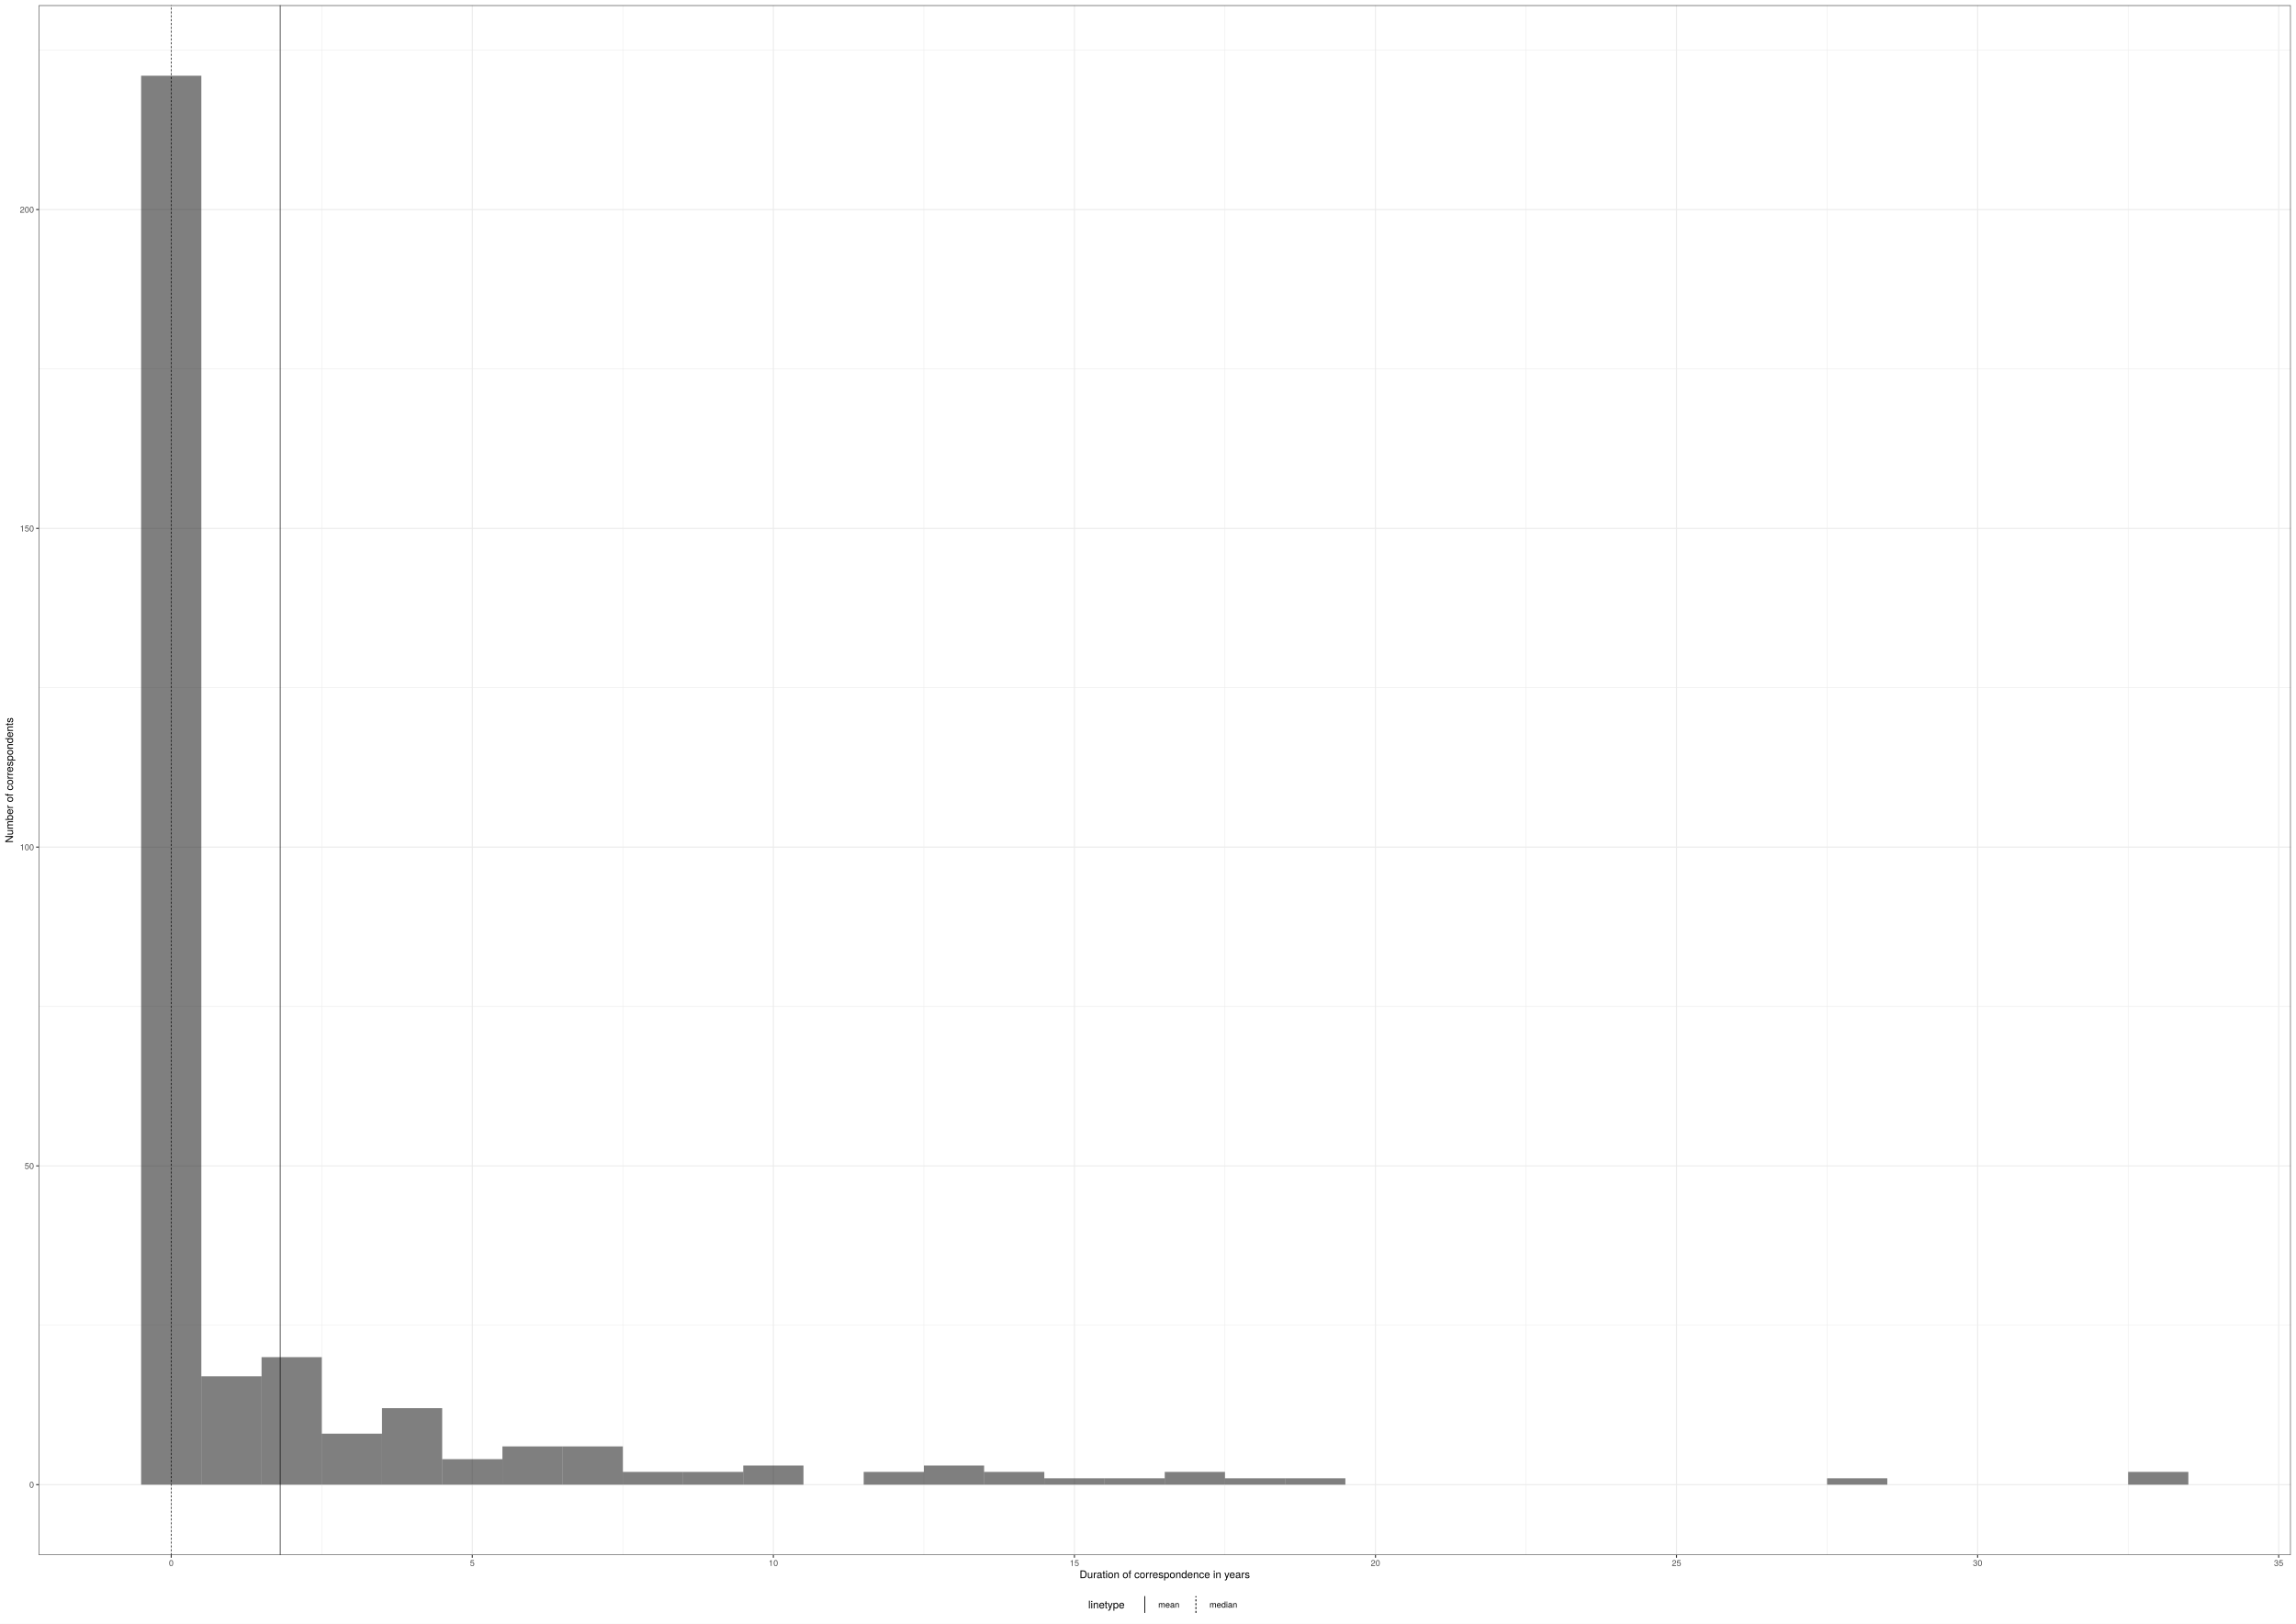
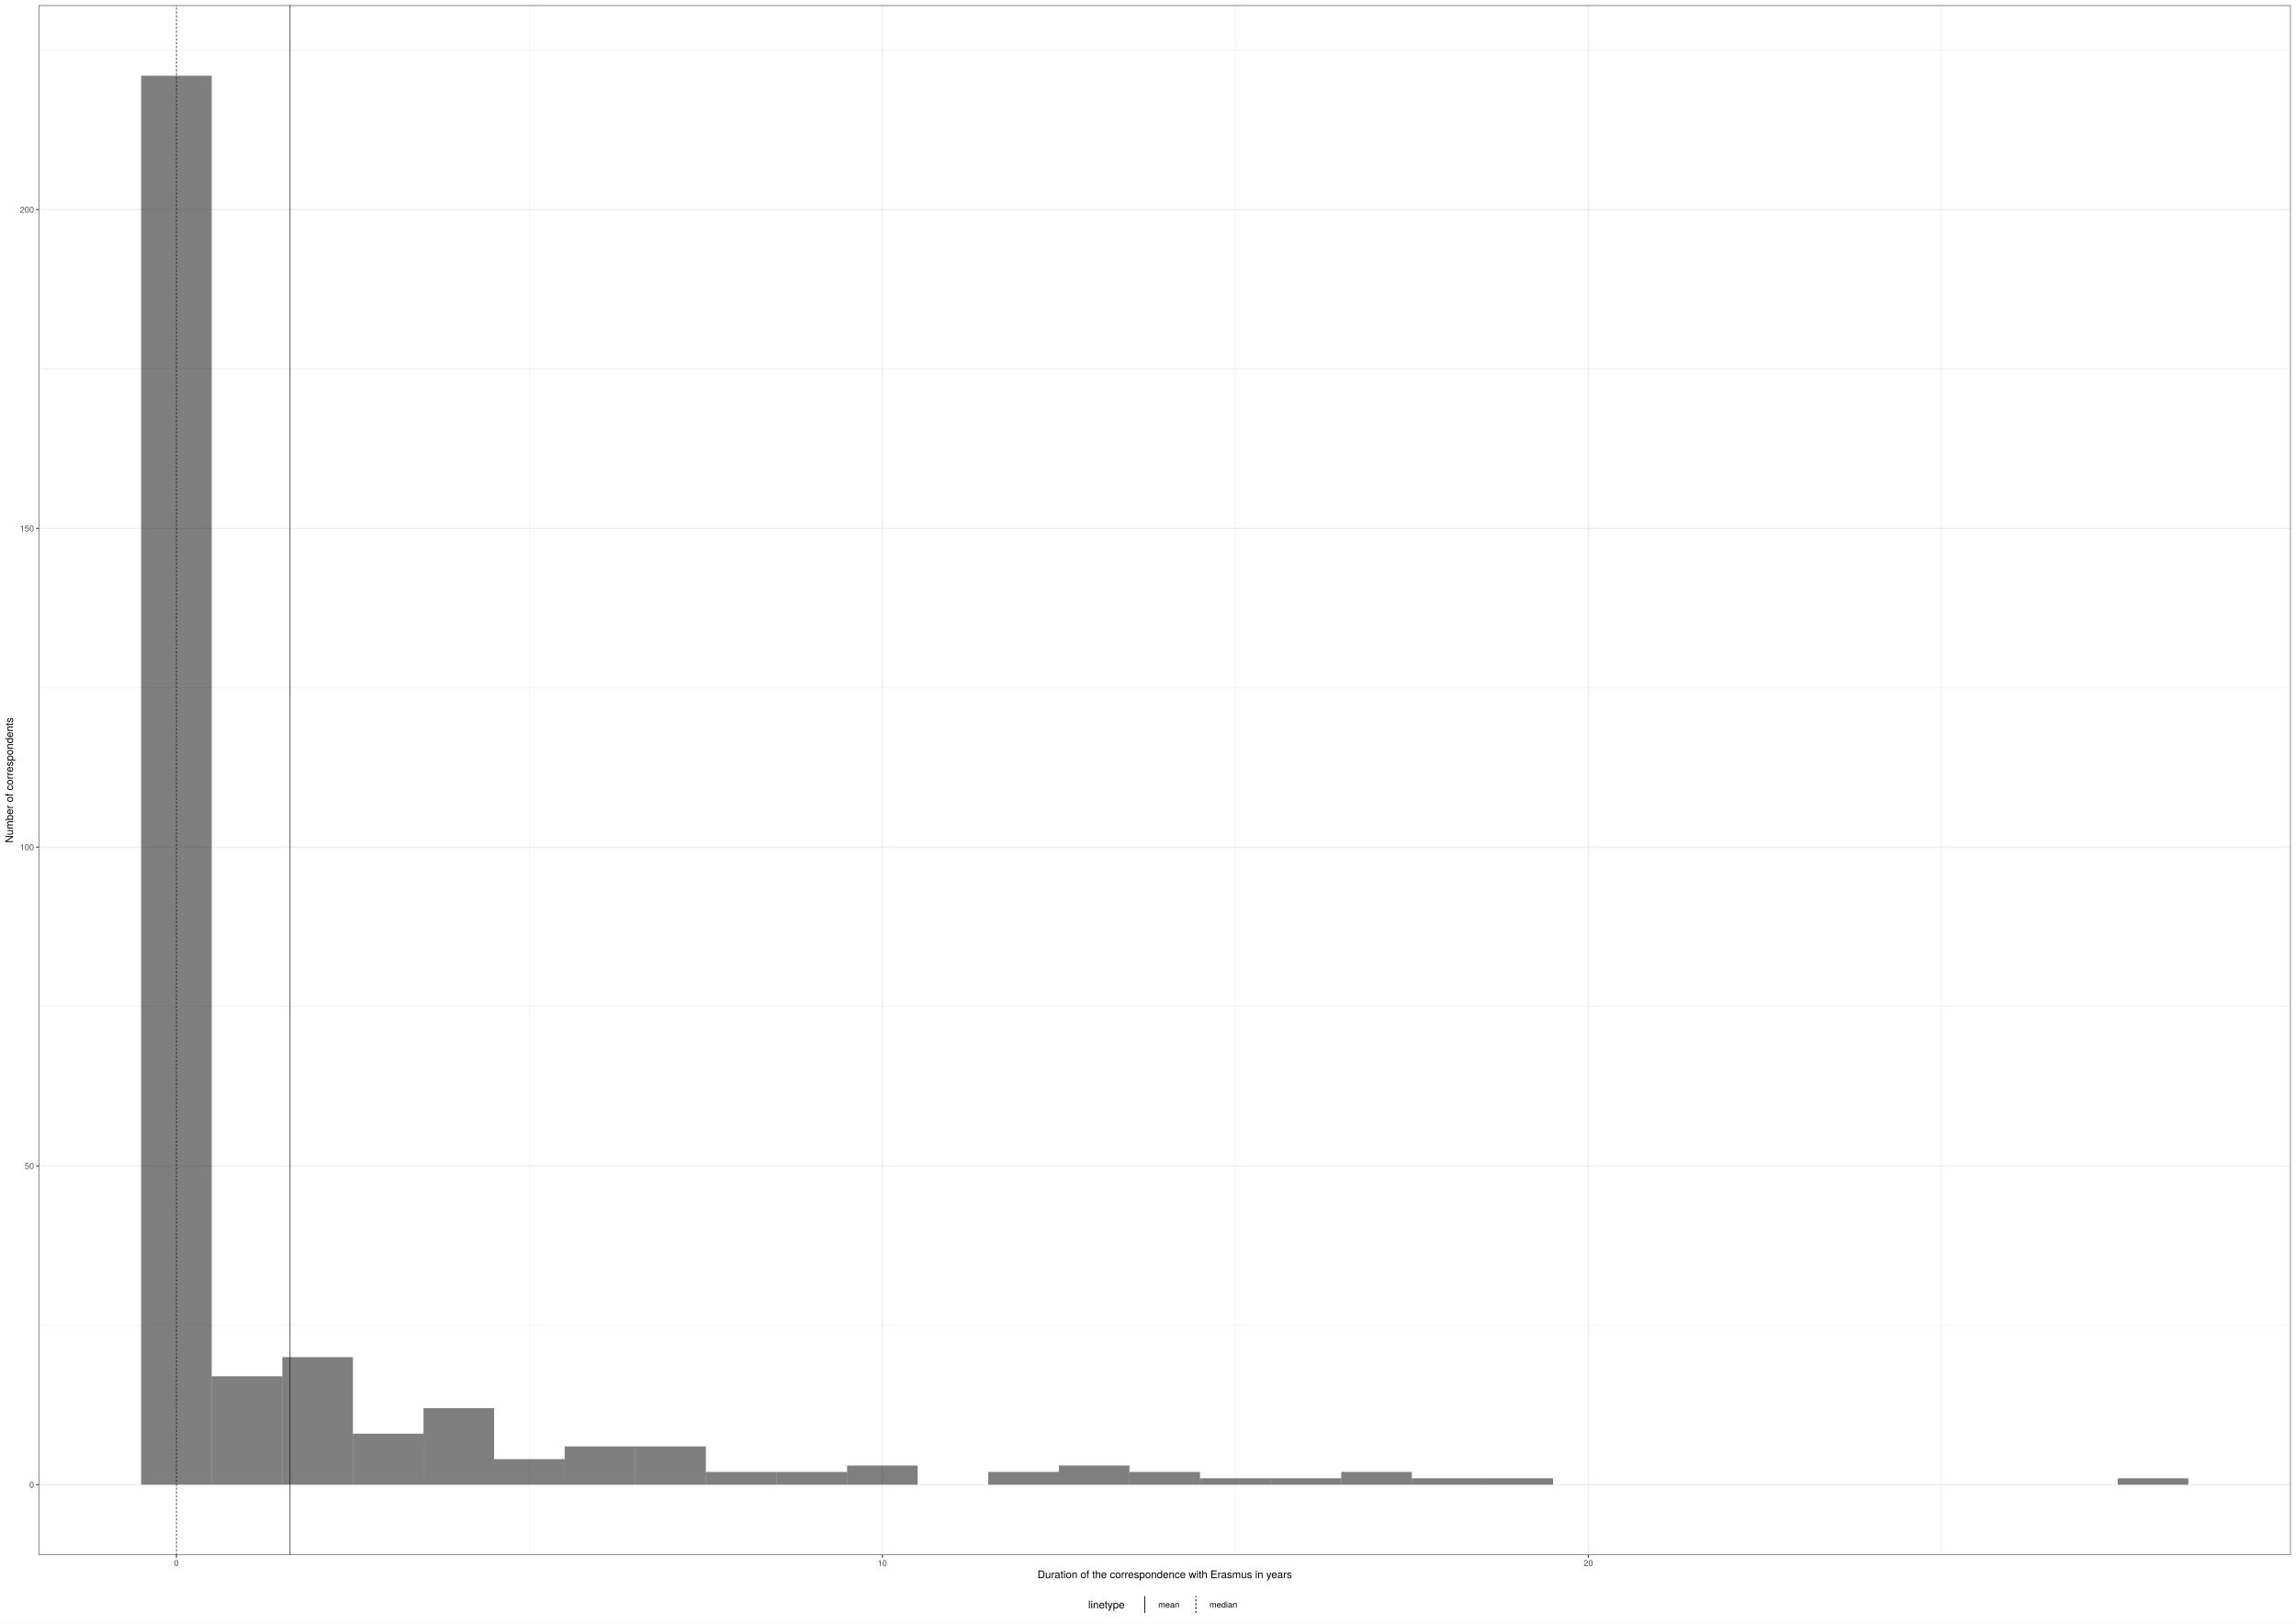
<svg xmlns="http://www.w3.org/2000/svg" class="svglite" width="2383.20pt" height="1684.80pt" viewBox="0 0 2383.20 1684.80">
  <defs>
    <style type="text/css">
    .svglite line, .svglite polyline, .svglite polygon, .svglite path, .svglite rect, .svglite circle {
      fill: none;
      stroke: #000000;
      stroke-linecap: round;
      stroke-linejoin: round;
      stroke-miterlimit: 10.00;
    }
    .svglite text {
      white-space: pre;
    }
  </style>
  </defs>
  <rect width="100%" height="100%" style="stroke: none; fill: #FFFFFF;" />
  <defs>
    <clipPath id="cpMC4wMHwyMzgzLjIwfDAuMDB8MTY4NC44MA==">
      <rect x="0.00" y="0.00" width="2383.20" height="1684.80" />
    </clipPath>
  </defs>
  <g clip-path="url(#cpMC4wMHwyMzgzLjIwfDAuMDB8MTY4NC44MA==)">
    <rect x="-0" y="0.00" width="2383.20" height="1684.80" style="stroke-width: 1.07; stroke: #FFFFFF; fill: #FFFFFF;" />
  </g>
  <defs>
    <clipPath id="cpNDAuMjR8MjM3Ny43Mnw1LjQ4fDE2MTMuOTA=">
      <rect x="40.24" y="5.48" width="2337.48" height="1608.42" />
    </clipPath>
  </defs>
  <g clip-path="url(#cpNDAuMjR8MjM3Ny43Mnw1LjQ4fDE2MTMuOTA=)">
    <rect x="40.24" y="5.48" width="2337.48" height="1608.42" style="stroke-width: 1.07; stroke: none; fill: #FFFFFF;" />
    <polyline points="40.24,1375.38 2377.72,1375.38 " style="stroke-width: 0.53; stroke: #EBEBEB; stroke-linecap: butt;" />
    <polyline points="40.24,1044.57 2377.72,1044.57 " style="stroke-width: 0.53; stroke: #EBEBEB; stroke-linecap: butt;" />
    <polyline points="40.24,713.75 2377.72,713.75 " style="stroke-width: 0.53; stroke: #EBEBEB; stroke-linecap: butt;" />
    <polyline points="40.24,382.94 2377.72,382.94 " style="stroke-width: 0.53; stroke: #EBEBEB; stroke-linecap: butt;" />
    <polyline points="40.24,52.12 2377.72,52.12 " style="stroke-width: 0.53; stroke: #EBEBEB; stroke-linecap: butt;" />
-     <polyline points="333.99,1613.90 333.99,5.48 " style="stroke-width: 0.53; stroke: #EBEBEB; stroke-linecap: butt;" />
-     <polyline points="646.49,1613.90 646.49,5.48 " style="stroke-width: 0.53; stroke: #EBEBEB; stroke-linecap: butt;" />
-     <polyline points="958.98,1613.90 958.98,5.48 " style="stroke-width: 0.53; stroke: #EBEBEB; stroke-linecap: butt;" />
-     <polyline points="1271.48,1613.90 1271.48,5.48 " style="stroke-width: 0.53; stroke: #EBEBEB; stroke-linecap: butt;" />
-     <polyline points="1583.98,1613.90 1583.98,5.48 " style="stroke-width: 0.53; stroke: #EBEBEB; stroke-linecap: butt;" />
-     <polyline points="1896.48,1613.90 1896.48,5.48 " style="stroke-width: 0.53; stroke: #EBEBEB; stroke-linecap: butt;" />
-     <polyline points="2208.97,1613.90 2208.97,5.48 " style="stroke-width: 0.53; stroke: #EBEBEB; stroke-linecap: butt;" />
+     <polyline points="549.51,1613.90 549.51,5.48 " style="stroke-width: 0.53; stroke: #EBEBEB; stroke-linecap: butt;" />
+     <polyline points="1282.26,1613.90 1282.26,5.48 " style="stroke-width: 0.53; stroke: #EBEBEB; stroke-linecap: butt;" />
+     <polyline points="2015.01,1613.90 2015.01,5.48 " style="stroke-width: 0.53; stroke: #EBEBEB; stroke-linecap: butt;" />
    <polyline points="40.24,1540.79 2377.72,1540.79 " style="stroke-width: 1.07; stroke: #EBEBEB; stroke-linecap: butt;" />
    <polyline points="40.24,1209.97 2377.72,1209.97 " style="stroke-width: 1.07; stroke: #EBEBEB; stroke-linecap: butt;" />
    <polyline points="40.24,879.16 2377.72,879.16 " style="stroke-width: 1.07; stroke: #EBEBEB; stroke-linecap: butt;" />
    <polyline points="40.24,548.35 2377.72,548.35 " style="stroke-width: 1.07; stroke: #EBEBEB; stroke-linecap: butt;" />
    <polyline points="40.24,217.53 2377.72,217.53 " style="stroke-width: 1.07; stroke: #EBEBEB; stroke-linecap: butt;" />
-     <polyline points="177.74,1613.90 177.74,5.48 " style="stroke-width: 1.07; stroke: #EBEBEB; stroke-linecap: butt;" />
-     <polyline points="490.24,1613.90 490.24,5.48 " style="stroke-width: 1.07; stroke: #EBEBEB; stroke-linecap: butt;" />
-     <polyline points="802.74,1613.90 802.74,5.48 " style="stroke-width: 1.07; stroke: #EBEBEB; stroke-linecap: butt;" />
-     <polyline points="1115.23,1613.90 1115.23,5.48 " style="stroke-width: 1.07; stroke: #EBEBEB; stroke-linecap: butt;" />
-     <polyline points="1427.73,1613.90 1427.73,5.48 " style="stroke-width: 1.07; stroke: #EBEBEB; stroke-linecap: butt;" />
-     <polyline points="1740.23,1613.90 1740.23,5.48 " style="stroke-width: 1.07; stroke: #EBEBEB; stroke-linecap: butt;" />
-     <polyline points="2052.72,1613.90 2052.72,5.48 " style="stroke-width: 1.07; stroke: #EBEBEB; stroke-linecap: butt;" />
-     <polyline points="2365.22,1613.90 2365.22,5.48 " style="stroke-width: 1.07; stroke: #EBEBEB; stroke-linecap: butt;" />
-     <rect x="146.49" y="78.59" width="62.50" height="1462.20" style="stroke-width: 1.07; stroke: none; stroke-linecap: butt; stroke-linejoin: miter; fill: #000000; fill-opacity: 0.50;" />
-     <rect x="208.99" y="1428.31" width="62.50" height="112.48" style="stroke-width: 1.07; stroke: none; stroke-linecap: butt; stroke-linejoin: miter; fill: #000000; fill-opacity: 0.50;" />
-     <rect x="271.49" y="1408.46" width="62.50" height="132.33" style="stroke-width: 1.07; stroke: none; stroke-linecap: butt; stroke-linejoin: miter; fill: #000000; fill-opacity: 0.50;" />
-     <rect x="333.99" y="1487.86" width="62.50" height="52.93" style="stroke-width: 1.07; stroke: none; stroke-linecap: butt; stroke-linejoin: miter; fill: #000000; fill-opacity: 0.50;" />
-     <rect x="396.49" y="1461.39" width="62.50" height="79.40" style="stroke-width: 1.07; stroke: none; stroke-linecap: butt; stroke-linejoin: miter; fill: #000000; fill-opacity: 0.50;" />
-     <rect x="458.99" y="1514.32" width="62.50" height="26.47" style="stroke-width: 1.07; stroke: none; stroke-linecap: butt; stroke-linejoin: miter; fill: #000000; fill-opacity: 0.50;" />
-     <rect x="521.49" y="1501.09" width="62.50" height="39.70" style="stroke-width: 1.07; stroke: none; stroke-linecap: butt; stroke-linejoin: miter; fill: #000000; fill-opacity: 0.50;" />
-     <rect x="583.99" y="1501.09" width="62.50" height="39.70" style="stroke-width: 1.07; stroke: none; stroke-linecap: butt; stroke-linejoin: miter; fill: #000000; fill-opacity: 0.50;" />
-     <rect x="646.49" y="1527.55" width="62.50" height="13.23" style="stroke-width: 1.07; stroke: none; stroke-linecap: butt; stroke-linejoin: miter; fill: #000000; fill-opacity: 0.50;" />
-     <rect x="708.99" y="1527.55" width="62.50" height="13.23" style="stroke-width: 1.07; stroke: none; stroke-linecap: butt; stroke-linejoin: miter; fill: #000000; fill-opacity: 0.50;" />
-     <rect x="771.49" y="1520.94" width="62.50" height="19.85" style="stroke-width: 1.07; stroke: none; stroke-linecap: butt; stroke-linejoin: miter; fill: #000000; fill-opacity: 0.50;" />
-     <rect x="833.99" y="1540.79" width="62.50" height="0.00" style="stroke-width: 1.07; stroke: none; stroke-linecap: butt; stroke-linejoin: miter; fill: #000000; fill-opacity: 0.50;" />
-     <rect x="896.49" y="1527.55" width="62.50" height="13.23" style="stroke-width: 1.07; stroke: none; stroke-linecap: butt; stroke-linejoin: miter; fill: #000000; fill-opacity: 0.50;" />
-     <rect x="958.98" y="1520.94" width="62.50" height="19.85" style="stroke-width: 1.07; stroke: none; stroke-linecap: butt; stroke-linejoin: miter; fill: #000000; fill-opacity: 0.50;" />
-     <rect x="1021.48" y="1527.55" width="62.50" height="13.23" style="stroke-width: 1.07; stroke: none; stroke-linecap: butt; stroke-linejoin: miter; fill: #000000; fill-opacity: 0.50;" />
-     <rect x="1083.98" y="1534.17" width="62.50" height="6.62" style="stroke-width: 1.07; stroke: none; stroke-linecap: butt; stroke-linejoin: miter; fill: #000000; fill-opacity: 0.50;" />
-     <rect x="1146.48" y="1534.17" width="62.50" height="6.62" style="stroke-width: 1.07; stroke: none; stroke-linecap: butt; stroke-linejoin: miter; fill: #000000; fill-opacity: 0.50;" />
-     <rect x="1208.98" y="1527.55" width="62.50" height="13.23" style="stroke-width: 1.07; stroke: none; stroke-linecap: butt; stroke-linejoin: miter; fill: #000000; fill-opacity: 0.50;" />
-     <rect x="1271.48" y="1534.17" width="62.50" height="6.62" style="stroke-width: 1.07; stroke: none; stroke-linecap: butt; stroke-linejoin: miter; fill: #000000; fill-opacity: 0.50;" />
-     <rect x="1333.98" y="1534.17" width="62.50" height="6.62" style="stroke-width: 1.07; stroke: none; stroke-linecap: butt; stroke-linejoin: miter; fill: #000000; fill-opacity: 0.50;" />
-     <rect x="1396.48" y="1540.79" width="62.50" height="0.00" style="stroke-width: 1.07; stroke: none; stroke-linecap: butt; stroke-linejoin: miter; fill: #000000; fill-opacity: 0.50;" />
-     <rect x="1458.98" y="1540.79" width="62.50" height="0.00" style="stroke-width: 1.07; stroke: none; stroke-linecap: butt; stroke-linejoin: miter; fill: #000000; fill-opacity: 0.50;" />
-     <rect x="1521.48" y="1540.79" width="62.50" height="0.00" style="stroke-width: 1.07; stroke: none; stroke-linecap: butt; stroke-linejoin: miter; fill: #000000; fill-opacity: 0.50;" />
-     <rect x="1583.98" y="1540.79" width="62.50" height="0.00" style="stroke-width: 1.07; stroke: none; stroke-linecap: butt; stroke-linejoin: miter; fill: #000000; fill-opacity: 0.50;" />
-     <rect x="1646.48" y="1540.79" width="62.50" height="0.00" style="stroke-width: 1.07; stroke: none; stroke-linecap: butt; stroke-linejoin: miter; fill: #000000; fill-opacity: 0.50;" />
-     <rect x="1708.98" y="1540.79" width="62.50" height="0.00" style="stroke-width: 1.07; stroke: none; stroke-linecap: butt; stroke-linejoin: miter; fill: #000000; fill-opacity: 0.50;" />
-     <rect x="1771.48" y="1540.79" width="62.50" height="0.00" style="stroke-width: 1.07; stroke: none; stroke-linecap: butt; stroke-linejoin: miter; fill: #000000; fill-opacity: 0.50;" />
-     <rect x="1833.98" y="1540.79" width="62.50" height="0.00" style="stroke-width: 1.07; stroke: none; stroke-linecap: butt; stroke-linejoin: miter; fill: #000000; fill-opacity: 0.50;" />
-     <rect x="1896.48" y="1534.17" width="62.50" height="6.62" style="stroke-width: 1.07; stroke: none; stroke-linecap: butt; stroke-linejoin: miter; fill: #000000; fill-opacity: 0.50;" />
-     <rect x="1958.97" y="1540.79" width="62.50" height="0.00" style="stroke-width: 1.07; stroke: none; stroke-linecap: butt; stroke-linejoin: miter; fill: #000000; fill-opacity: 0.50;" />
-     <rect x="2021.47" y="1540.79" width="62.50" height="0.00" style="stroke-width: 1.07; stroke: none; stroke-linecap: butt; stroke-linejoin: miter; fill: #000000; fill-opacity: 0.50;" />
-     <rect x="2083.97" y="1540.79" width="62.50" height="0.00" style="stroke-width: 1.07; stroke: none; stroke-linecap: butt; stroke-linejoin: miter; fill: #000000; fill-opacity: 0.50;" />
-     <rect x="2146.47" y="1540.79" width="62.50" height="0.00" style="stroke-width: 1.07; stroke: none; stroke-linecap: butt; stroke-linejoin: miter; fill: #000000; fill-opacity: 0.50;" />
-     <rect x="2208.97" y="1527.55" width="62.50" height="13.23" style="stroke-width: 1.07; stroke: none; stroke-linecap: butt; stroke-linejoin: miter; fill: #000000; fill-opacity: 0.50;" />
-     <line x1="290.83" y1="1613.90" x2="290.83" y2="5.48" style="stroke-width: 0.64; stroke-linecap: butt;" />
-     <line x1="177.74" y1="1613.90" x2="177.74" y2="5.48" style="stroke-width: 0.64; stroke-dasharray: 2.00,2.00; stroke-linecap: butt;" />
+     <polyline points="183.13,1613.90 183.13,5.48 " style="stroke-width: 1.07; stroke: #EBEBEB; stroke-linecap: butt;" />
+     <polyline points="915.88,1613.90 915.88,5.48 " style="stroke-width: 1.07; stroke: #EBEBEB; stroke-linecap: butt;" />
+     <polyline points="1648.63,1613.90 1648.63,5.48 " style="stroke-width: 1.07; stroke: #EBEBEB; stroke-linecap: butt;" />
+     <rect x="146.49" y="78.59" width="73.28" height="1462.20" style="stroke-width: 1.07; stroke: none; stroke-linecap: square; stroke-linejoin: miter; fill: #000000; fill-opacity: 0.50;" />
+     <rect x="219.77" y="1428.31" width="73.28" height="112.48" style="stroke-width: 1.07; stroke: none; stroke-linecap: square; stroke-linejoin: miter; fill: #000000; fill-opacity: 0.50;" />
+     <rect x="293.04" y="1408.46" width="73.28" height="132.33" style="stroke-width: 1.07; stroke: none; stroke-linecap: square; stroke-linejoin: miter; fill: #000000; fill-opacity: 0.50;" />
+     <rect x="366.32" y="1487.86" width="73.28" height="52.93" style="stroke-width: 1.07; stroke: none; stroke-linecap: square; stroke-linejoin: miter; fill: #000000; fill-opacity: 0.50;" />
+     <rect x="439.59" y="1461.39" width="73.28" height="79.40" style="stroke-width: 1.07; stroke: none; stroke-linecap: square; stroke-linejoin: miter; fill: #000000; fill-opacity: 0.50;" />
+     <rect x="512.87" y="1514.32" width="73.28" height="26.47" style="stroke-width: 1.07; stroke: none; stroke-linecap: square; stroke-linejoin: miter; fill: #000000; fill-opacity: 0.50;" />
+     <rect x="586.14" y="1501.09" width="73.28" height="39.70" style="stroke-width: 1.07; stroke: none; stroke-linecap: square; stroke-linejoin: miter; fill: #000000; fill-opacity: 0.50;" />
+     <rect x="659.42" y="1501.09" width="73.28" height="39.70" style="stroke-width: 1.07; stroke: none; stroke-linecap: square; stroke-linejoin: miter; fill: #000000; fill-opacity: 0.50;" />
+     <rect x="732.69" y="1527.55" width="73.28" height="13.23" style="stroke-width: 1.07; stroke: none; stroke-linecap: square; stroke-linejoin: miter; fill: #000000; fill-opacity: 0.50;" />
+     <rect x="805.97" y="1527.55" width="73.28" height="13.23" style="stroke-width: 1.07; stroke: none; stroke-linecap: square; stroke-linejoin: miter; fill: #000000; fill-opacity: 0.50;" />
+     <rect x="879.24" y="1520.94" width="73.28" height="19.85" style="stroke-width: 1.07; stroke: none; stroke-linecap: square; stroke-linejoin: miter; fill: #000000; fill-opacity: 0.50;" />
+     <rect x="952.52" y="1540.79" width="73.28" height="0.00" style="stroke-width: 1.07; stroke: none; stroke-linecap: square; stroke-linejoin: miter; fill: #000000; fill-opacity: 0.50;" />
+     <rect x="1025.79" y="1527.55" width="73.28" height="13.23" style="stroke-width: 1.07; stroke: none; stroke-linecap: square; stroke-linejoin: miter; fill: #000000; fill-opacity: 0.50;" />
+     <rect x="1099.07" y="1520.94" width="73.28" height="19.85" style="stroke-width: 1.07; stroke: none; stroke-linecap: square; stroke-linejoin: miter; fill: #000000; fill-opacity: 0.50;" />
+     <rect x="1172.34" y="1527.55" width="73.28" height="13.23" style="stroke-width: 1.07; stroke: none; stroke-linecap: square; stroke-linejoin: miter; fill: #000000; fill-opacity: 0.50;" />
+     <rect x="1245.62" y="1534.17" width="73.28" height="6.62" style="stroke-width: 1.07; stroke: none; stroke-linecap: square; stroke-linejoin: miter; fill: #000000; fill-opacity: 0.50;" />
+     <rect x="1318.90" y="1534.17" width="73.28" height="6.62" style="stroke-width: 1.07; stroke: none; stroke-linecap: square; stroke-linejoin: miter; fill: #000000; fill-opacity: 0.50;" />
+     <rect x="1392.17" y="1527.55" width="73.28" height="13.23" style="stroke-width: 1.07; stroke: none; stroke-linecap: square; stroke-linejoin: miter; fill: #000000; fill-opacity: 0.50;" />
+     <rect x="1465.45" y="1534.17" width="73.28" height="6.62" style="stroke-width: 1.07; stroke: none; stroke-linecap: square; stroke-linejoin: miter; fill: #000000; fill-opacity: 0.50;" />
+     <rect x="1538.72" y="1534.17" width="73.28" height="6.62" style="stroke-width: 1.07; stroke: none; stroke-linecap: square; stroke-linejoin: miter; fill: #000000; fill-opacity: 0.50;" />
+     <rect x="1612.00" y="1540.79" width="73.28" height="0.00" style="stroke-width: 1.07; stroke: none; stroke-linecap: square; stroke-linejoin: miter; fill: #000000; fill-opacity: 0.50;" />
+     <rect x="1685.27" y="1540.79" width="73.28" height="0.00" style="stroke-width: 1.07; stroke: none; stroke-linecap: square; stroke-linejoin: miter; fill: #000000; fill-opacity: 0.50;" />
+     <rect x="1758.55" y="1540.79" width="73.28" height="0.00" style="stroke-width: 1.07; stroke: none; stroke-linecap: square; stroke-linejoin: miter; fill: #000000; fill-opacity: 0.50;" />
+     <rect x="1831.82" y="1540.79" width="73.28" height="0.00" style="stroke-width: 1.07; stroke: none; stroke-linecap: square; stroke-linejoin: miter; fill: #000000; fill-opacity: 0.50;" />
+     <rect x="1905.10" y="1540.79" width="73.28" height="0.00" style="stroke-width: 1.07; stroke: none; stroke-linecap: square; stroke-linejoin: miter; fill: #000000; fill-opacity: 0.50;" />
+     <rect x="1978.37" y="1540.79" width="73.28" height="0.00" style="stroke-width: 1.07; stroke: none; stroke-linecap: square; stroke-linejoin: miter; fill: #000000; fill-opacity: 0.50;" />
+     <rect x="2051.65" y="1540.79" width="73.28" height="0.00" style="stroke-width: 1.07; stroke: none; stroke-linecap: square; stroke-linejoin: miter; fill: #000000; fill-opacity: 0.50;" />
+     <rect x="2124.92" y="1540.79" width="73.28" height="0.00" style="stroke-width: 1.07; stroke: none; stroke-linecap: square; stroke-linejoin: miter; fill: #000000; fill-opacity: 0.50;" />
+     <rect x="2198.20" y="1534.17" width="73.28" height="6.62" style="stroke-width: 1.07; stroke: none; stroke-linecap: square; stroke-linejoin: miter; fill: #000000; fill-opacity: 0.50;" />
+     <line x1="301.08" y1="1613.90" x2="301.08" y2="5.48" style="stroke-width: 0.64; stroke-linecap: butt;" />
+     <line x1="183.13" y1="1613.90" x2="183.13" y2="5.48" style="stroke-width: 0.64; stroke-dasharray: 2.00,2.00; stroke-linecap: butt;" />
    <rect x="40.24" y="5.48" width="2337.48" height="1608.42" style="stroke-width: 1.07; stroke: #333333;" />
  </g>
  <g clip-path="url(#cpMC4wMHwyMzgzLjIwfDAuMDB8MTY4NC44MA==)">
    <text x="35.31" y="1543.99" text-anchor="end" style="font-size: 8.80px;fill: #4D4D4D; font-family: &quot;TeX Gyre Heros&quot;;" textLength="5.59px" lengthAdjust="spacingAndGlyphs">0</text>
    <text x="35.31" y="1213.18" text-anchor="end" style="font-size: 8.80px;fill: #4D4D4D; font-family: &quot;TeX Gyre Heros&quot;;" textLength="11.19px" lengthAdjust="spacingAndGlyphs">50</text>
    <text x="35.31" y="882.37" text-anchor="end" style="font-size: 8.80px;fill: #4D4D4D; font-family: &quot;TeX Gyre Heros&quot;;" textLength="16.78px" lengthAdjust="spacingAndGlyphs">100</text>
    <text x="35.31" y="551.55" text-anchor="end" style="font-size: 8.80px;fill: #4D4D4D; font-family: &quot;TeX Gyre Heros&quot;;" textLength="16.78px" lengthAdjust="spacingAndGlyphs">150</text>
    <text x="35.31" y="220.74" text-anchor="end" style="font-size: 8.80px;fill: #4D4D4D; font-family: &quot;TeX Gyre Heros&quot;;" textLength="16.78px" lengthAdjust="spacingAndGlyphs">200</text>
    <polyline points="37.50,1540.79 40.24,1540.79 " style="stroke-width: 1.07; stroke: #333333; stroke-linecap: butt;" />
    <polyline points="37.50,1209.97 40.24,1209.97 " style="stroke-width: 1.07; stroke: #333333; stroke-linecap: butt;" />
    <polyline points="37.50,879.16 40.24,879.16 " style="stroke-width: 1.07; stroke: #333333; stroke-linecap: butt;" />
    <polyline points="37.50,548.35 40.24,548.35 " style="stroke-width: 1.07; stroke: #333333; stroke-linecap: butt;" />
    <polyline points="37.50,217.53 40.24,217.53 " style="stroke-width: 1.07; stroke: #333333; stroke-linecap: butt;" />
-     <polyline points="177.74,1616.64 177.74,1613.90 " style="stroke-width: 1.07; stroke: #333333; stroke-linecap: butt;" />
-     <polyline points="490.24,1616.64 490.24,1613.90 " style="stroke-width: 1.07; stroke: #333333; stroke-linecap: butt;" />
-     <polyline points="802.74,1616.64 802.74,1613.90 " style="stroke-width: 1.07; stroke: #333333; stroke-linecap: butt;" />
-     <polyline points="1115.23,1616.64 1115.23,1613.90 " style="stroke-width: 1.07; stroke: #333333; stroke-linecap: butt;" />
-     <polyline points="1427.73,1616.64 1427.73,1613.90 " style="stroke-width: 1.07; stroke: #333333; stroke-linecap: butt;" />
-     <polyline points="1740.23,1616.64 1740.23,1613.90 " style="stroke-width: 1.07; stroke: #333333; stroke-linecap: butt;" />
-     <polyline points="2052.72,1616.64 2052.72,1613.90 " style="stroke-width: 1.07; stroke: #333333; stroke-linecap: butt;" />
-     <polyline points="2365.22,1616.64 2365.22,1613.90 " style="stroke-width: 1.07; stroke: #333333; stroke-linecap: butt;" />
-     <text x="177.74" y="1625.24" text-anchor="middle" style="font-size: 8.80px;fill: #4D4D4D; font-family: &quot;TeX Gyre Heros&quot;;" textLength="5.59px" lengthAdjust="spacingAndGlyphs">0</text>
-     <text x="490.24" y="1625.24" text-anchor="middle" style="font-size: 8.80px;fill: #4D4D4D; font-family: &quot;TeX Gyre Heros&quot;;" textLength="5.59px" lengthAdjust="spacingAndGlyphs">5</text>
-     <text x="802.74" y="1625.24" text-anchor="middle" style="font-size: 8.80px;fill: #4D4D4D; font-family: &quot;TeX Gyre Heros&quot;;" textLength="11.19px" lengthAdjust="spacingAndGlyphs">10</text>
-     <text x="1115.23" y="1625.24" text-anchor="middle" style="font-size: 8.80px;fill: #4D4D4D; font-family: &quot;TeX Gyre Heros&quot;;" textLength="11.19px" lengthAdjust="spacingAndGlyphs">15</text>
-     <text x="1427.73" y="1625.24" text-anchor="middle" style="font-size: 8.80px;fill: #4D4D4D; font-family: &quot;TeX Gyre Heros&quot;;" textLength="11.19px" lengthAdjust="spacingAndGlyphs">20</text>
-     <text x="1740.23" y="1625.24" text-anchor="middle" style="font-size: 8.80px;fill: #4D4D4D; font-family: &quot;TeX Gyre Heros&quot;;" textLength="11.19px" lengthAdjust="spacingAndGlyphs">25</text>
-     <text x="2052.72" y="1625.24" text-anchor="middle" style="font-size: 8.80px;fill: #4D4D4D; font-family: &quot;TeX Gyre Heros&quot;;" textLength="11.19px" lengthAdjust="spacingAndGlyphs">30</text>
-     <text x="2365.22" y="1625.24" text-anchor="middle" style="font-size: 8.80px;fill: #4D4D4D; font-family: &quot;TeX Gyre Heros&quot;;" textLength="11.19px" lengthAdjust="spacingAndGlyphs">35</text>
-     <text x="1208.98" y="1637.83" text-anchor="middle" style="font-size: 11.00px; font-family: &quot;TeX Gyre Heros&quot;;" textLength="200.79px" lengthAdjust="spacingAndGlyphs">Duration of correspondence in years</text>
+     <polyline points="183.13,1616.64 183.13,1613.90 " style="stroke-width: 1.07; stroke: #333333; stroke-linecap: butt;" />
+     <polyline points="915.88,1616.64 915.88,1613.90 " style="stroke-width: 1.07; stroke: #333333; stroke-linecap: butt;" />
+     <polyline points="1648.63,1616.64 1648.63,1613.90 " style="stroke-width: 1.07; stroke: #333333; stroke-linecap: butt;" />
+     <text x="183.13" y="1625.24" text-anchor="middle" style="font-size: 8.80px;fill: #4D4D4D; font-family: &quot;TeX Gyre Heros&quot;;" textLength="5.59px" lengthAdjust="spacingAndGlyphs">0</text>
+     <text x="915.88" y="1625.24" text-anchor="middle" style="font-size: 8.80px;fill: #4D4D4D; font-family: &quot;TeX Gyre Heros&quot;;" textLength="11.19px" lengthAdjust="spacingAndGlyphs">10</text>
+     <text x="1648.63" y="1625.24" text-anchor="middle" style="font-size: 8.80px;fill: #4D4D4D; font-family: &quot;TeX Gyre Heros&quot;;" textLength="11.19px" lengthAdjust="spacingAndGlyphs">20</text>
+     <text x="1208.98" y="1637.83" text-anchor="middle" style="font-size: 11.00px; font-family: &quot;TeX Gyre Heros&quot;;" textLength="300.03px" lengthAdjust="spacingAndGlyphs">Duration of the correspondence with Erasmus in years</text>
    <text transform="translate(13.50,809.69) rotate(-90)" text-anchor="middle" style="font-size: 11.00px; font-family: &quot;TeX Gyre Heros&quot;;" textLength="147.12px" lengthAdjust="spacingAndGlyphs">Number of correspondents</text>
    <rect x="1124.08" y="1651.08" width="169.80" height="28.24" style="stroke-width: 1.07; stroke: none; fill: #FFFFFF;" />
    <text x="1129.56" y="1669.21" style="font-size: 11.00px; font-family: &quot;TeX Gyre Heros&quot;;" textLength="44.43px" lengthAdjust="spacingAndGlyphs">linetype</text>
    <rect x="1179.47" y="1656.56" width="17.28" height="17.28" style="stroke-width: 1.07; stroke: none; fill: #FFFFFF;" />
    <line x1="1188.11" y1="1673.84" x2="1188.11" y2="1656.56" style="stroke-width: 0.64; stroke-linecap: butt;" />
    <line x1="1188.11" y1="1673.84" x2="1188.11" y2="1656.56" style="stroke-width: 0.64; stroke-linecap: butt;" />
    <rect x="1232.66" y="1656.56" width="17.28" height="17.28" style="stroke-width: 1.07; stroke: none; fill: #FFFFFF;" />
    <line x1="1241.30" y1="1673.84" x2="1241.30" y2="1656.56" style="stroke-width: 0.64; stroke-dasharray: 2.00,2.00; stroke-linecap: butt;" />
    <line x1="1241.30" y1="1673.84" x2="1241.30" y2="1656.56" style="stroke-width: 0.64; stroke-dasharray: 2.00,2.00; stroke-linecap: butt;" />
    <text x="1202.23" y="1668.41" style="font-size: 8.80px; font-family: &quot;TeX Gyre Heros&quot;;" textLength="24.95px" lengthAdjust="spacingAndGlyphs">mean</text>
    <text x="1255.42" y="1668.41" style="font-size: 8.80px; font-family: &quot;TeX Gyre Heros&quot;;" textLength="32.98px" lengthAdjust="spacingAndGlyphs">median</text>
  </g>
</svg>
